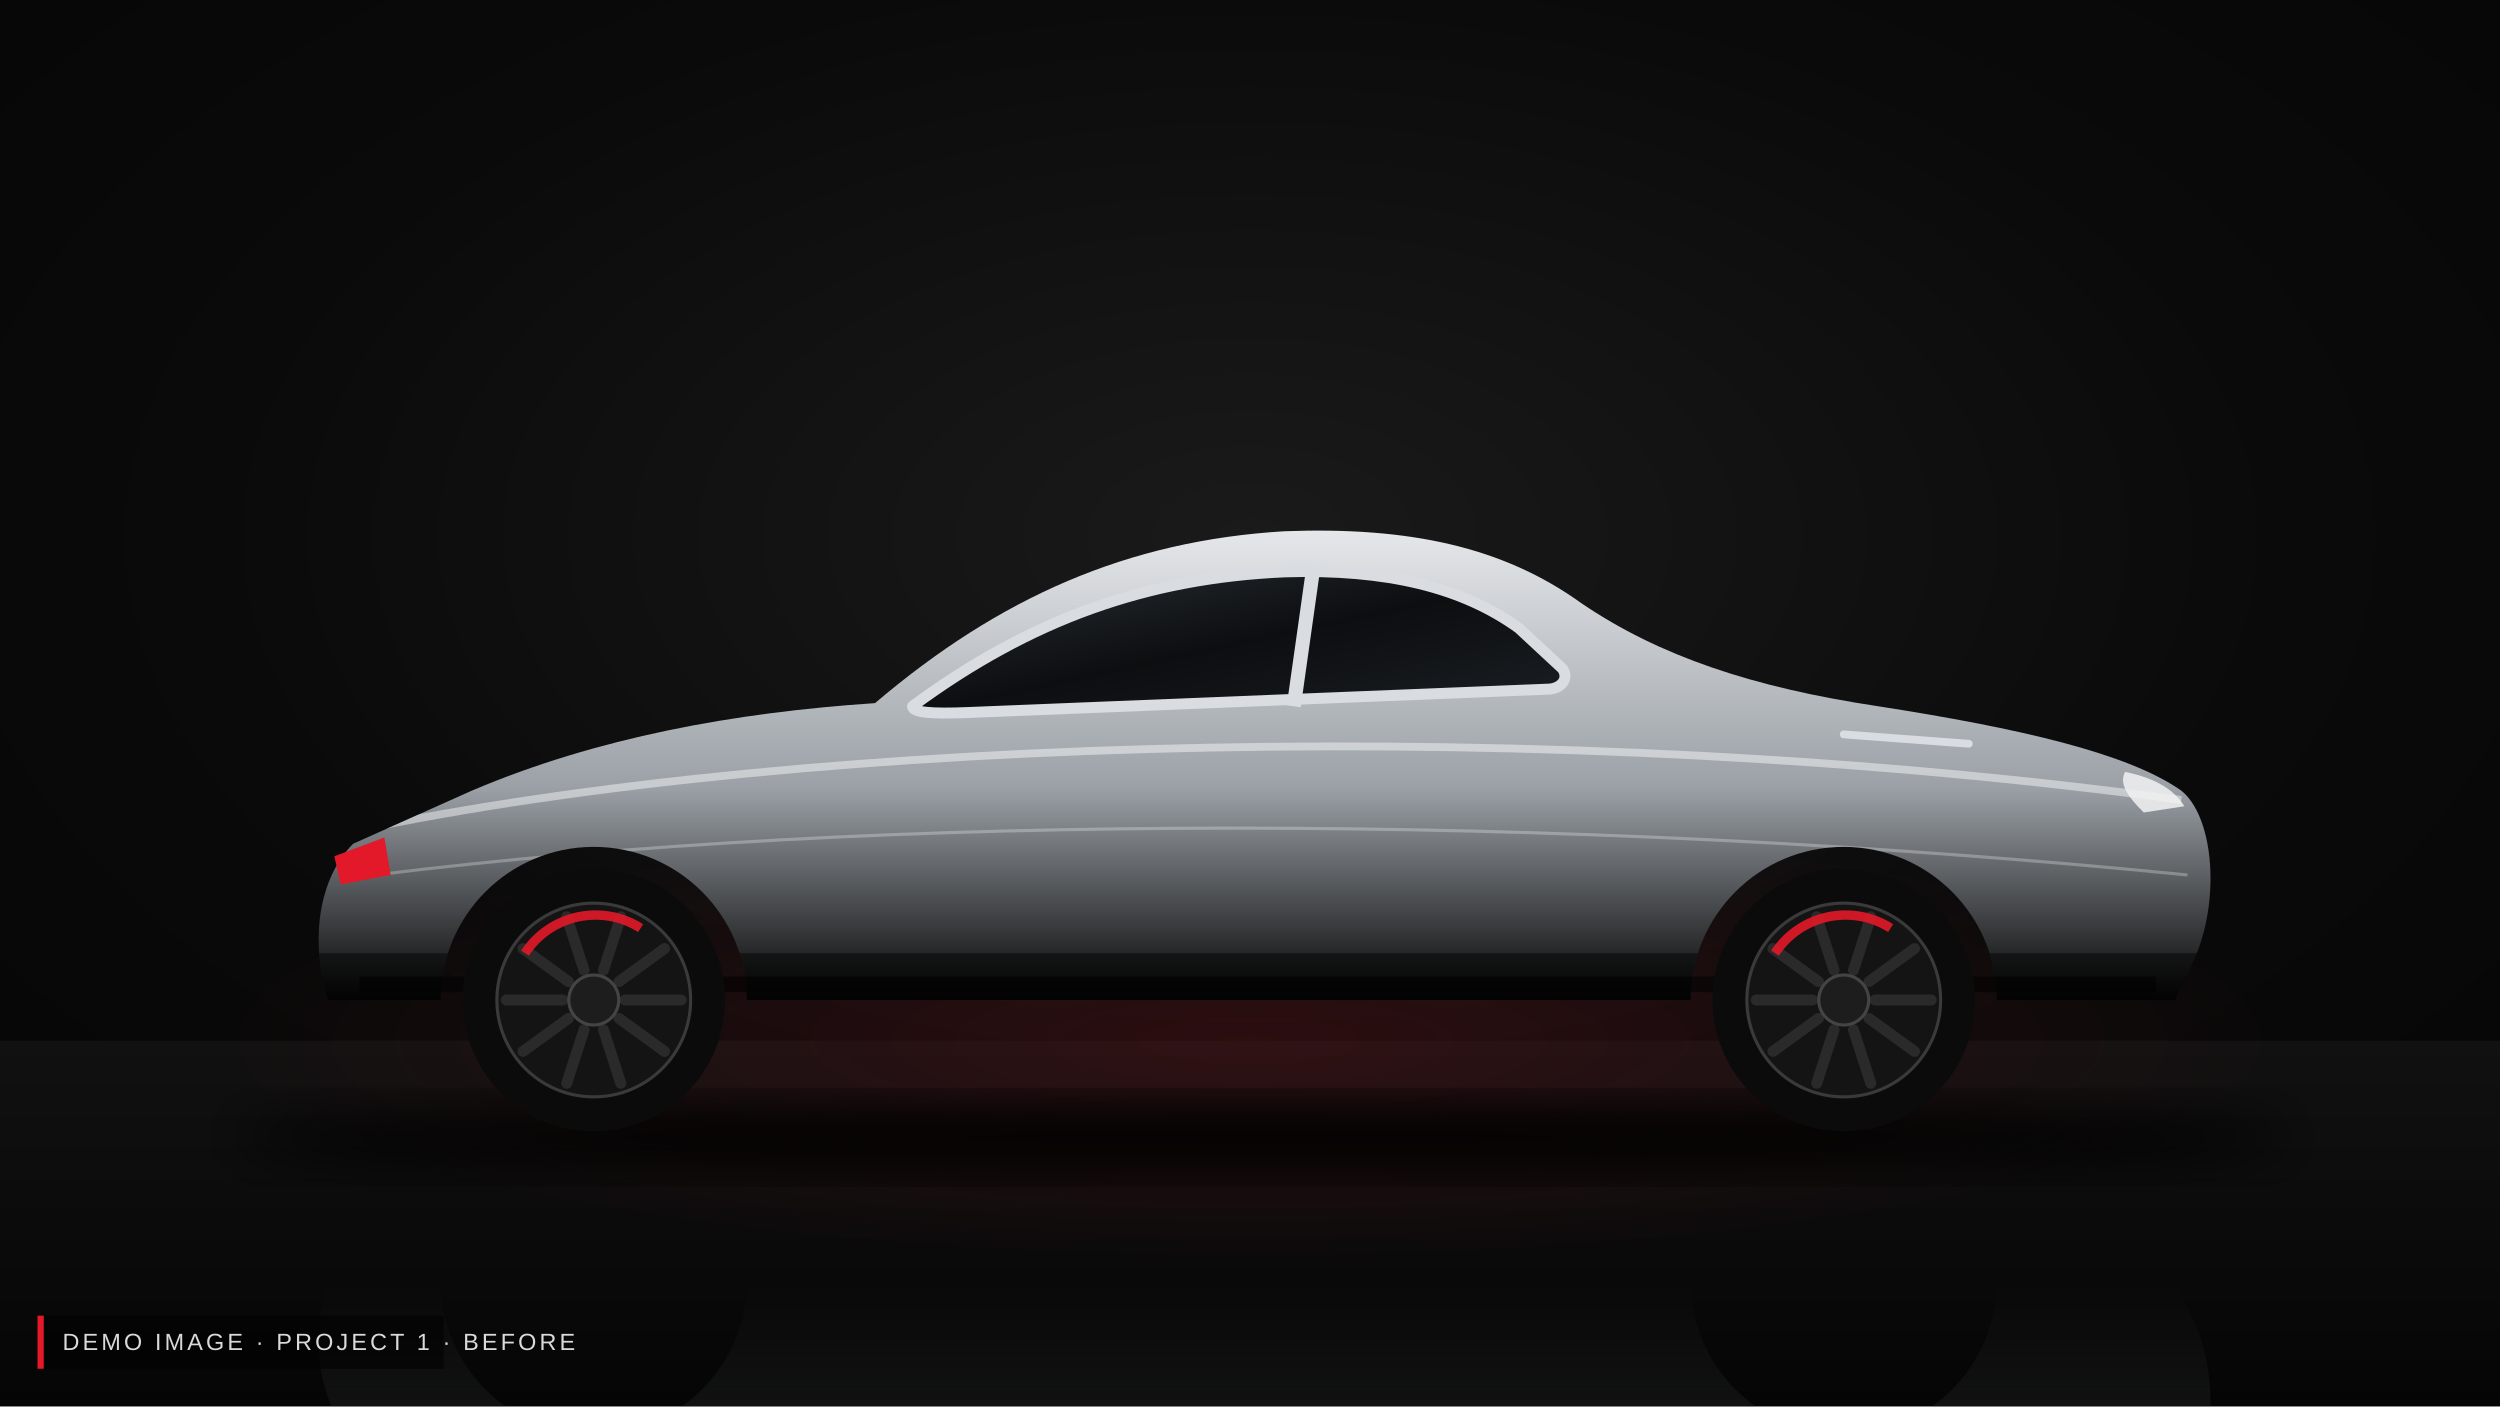
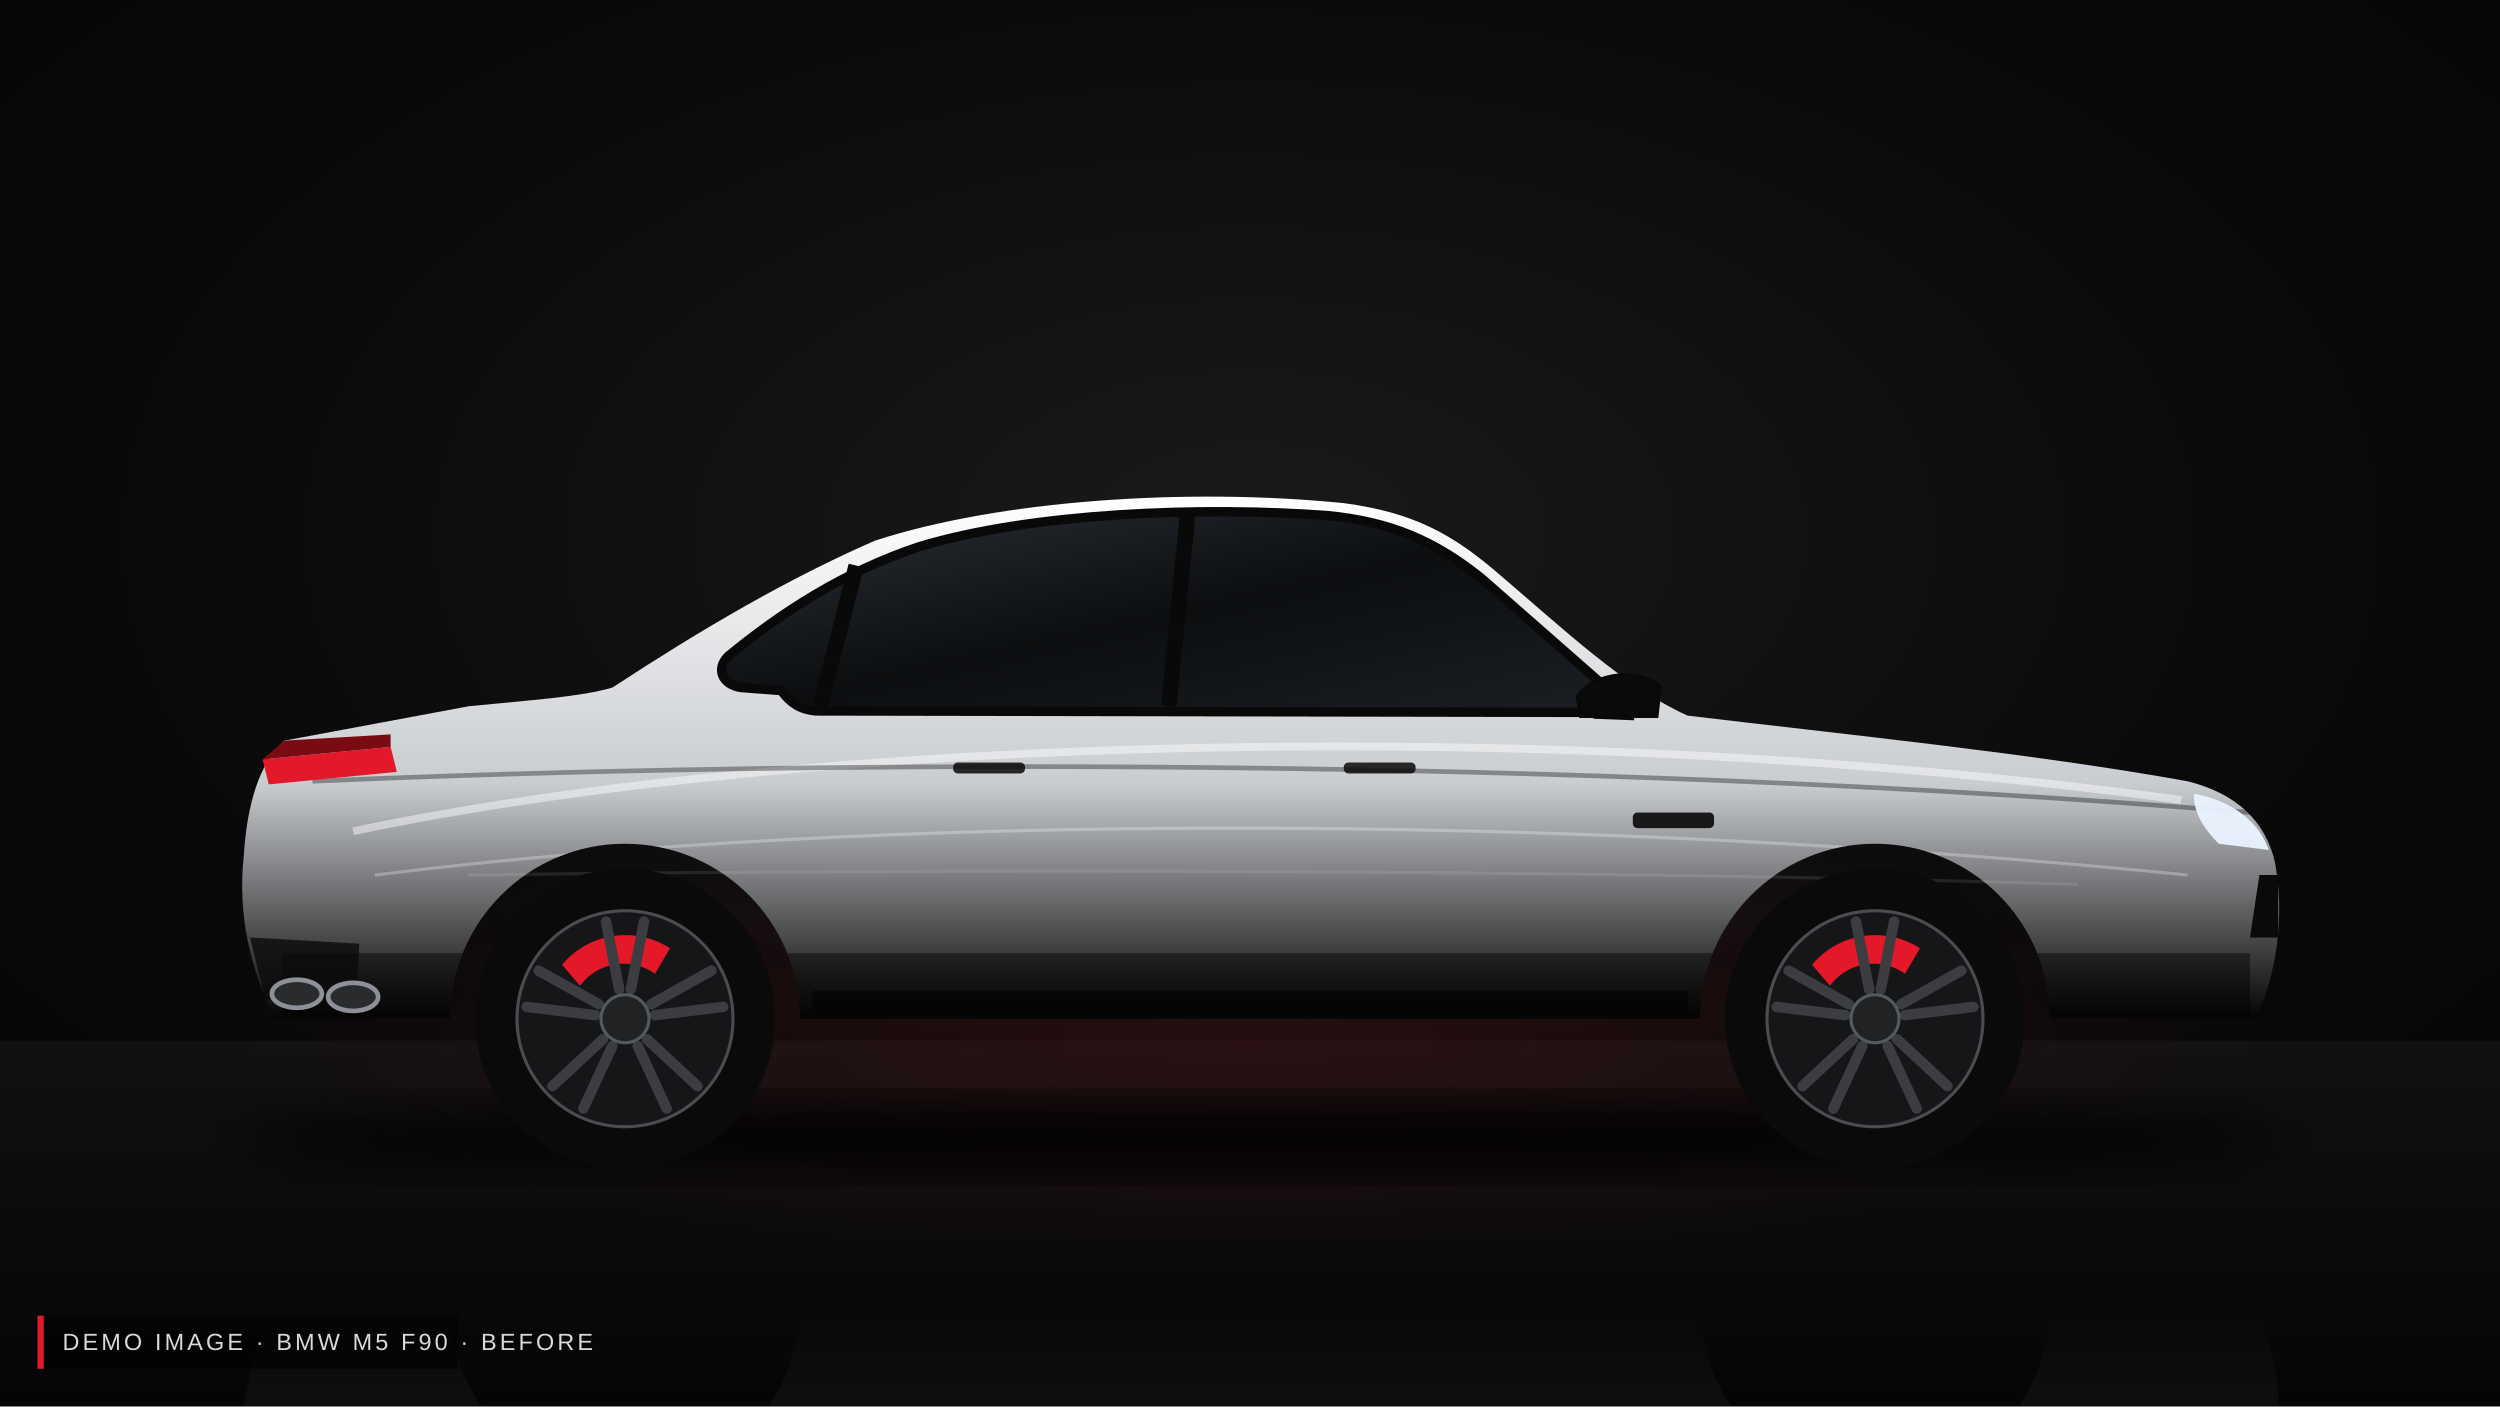
<svg xmlns="http://www.w3.org/2000/svg" viewBox="0 0 1600 900" width="1600" height="900">
  <defs>
    <radialGradient id="bg" cx="50%" cy="38%" r="75%">
      <stop offset="0" stop-color="#1a1a1a" />
      <stop offset=".55" stop-color="#0a0a0a" />
      <stop offset="1" stop-color="#050505" />
    </radialGradient>
    <radialGradient id="redglow" cx="50%" cy="50%" r="50%">
-       <stop offset="0" stop-color="#E31828" stop-opacity="0.15" />
+       <stop offset="0" stop-color="#E31828" stop-opacity="0.12" />
      <stop offset="1" stop-color="#E31828" stop-opacity="0" />
    </radialGradient>
    <linearGradient id="paint" x1="0" y1="0" x2="0" y2="1">
-       <stop offset="0" stop-color="#e5e7ea" />
-       <stop offset=".55" stop-color="#9aa0a6" />
+       <stop offset="0" stop-color="#ffffff" />
+       <stop offset=".55" stop-color="#c9ccd0" />
      <stop offset="1" stop-color="#050505" />
    </linearGradient>
    <linearGradient id="glass" x1="0" y1="0" x2="1" y2="1">
      <stop offset="0" stop-color="#2b3036" />
      <stop offset=".5" stop-color="#0c0e10" />
      <stop offset="1" stop-color="#1b1f24" />
    </linearGradient>
    <linearGradient id="floor" x1="0" y1="0" x2="0" y2="1">
      <stop offset="0" stop-color="#111" />
      <stop offset="1" stop-color="#050505" />
    </linearGradient>
    <clipPath id="bodyclip">
-       <path d="M210,640 C198,602 204,562 226,540 L302,506 C382,472 470,456 560,450 C640,382 722,346 822,340 C902,337 962,350 1012,386 C1062,420 1122,440 1202,452 C1292,466 1362,482 1396,506 C1416,522 1421,572 1406,610 L1392,640 L1278,640 A98,98 0 0 0 1082,640 L478,640 A98,98 0 0 0 282,640 Z" />
+       <path d="M176,652 C160,620 152,585 156,548 C158,515 166,488 182,474 L300,452 C340,448 372,446 392,440 C450,402 505,370 560,346 C640,320 760,312 860,322 C905,328 930,342 960,368 C1000,402 1040,440 1080,458 C1180,470 1300,482 1400,500 C1432,508 1450,526 1456,552 C1462,585 1458,620 1444,652 L1312,652 A112,112 0 0 0 1088,652 L512,652 A112,112 0 0 0 288,652 Z" />
    </clipPath>
    <filter id="blur">
      <feGaussianBlur stdDeviation="18" />
    </filter>
  </defs>
  <rect width="1600" height="900" fill="url(#bg)" />
  <rect y="666" width="1600" height="234" fill="url(#floor)" />
  <ellipse cx="800" cy="666" rx="672" ry="144" fill="url(#redglow)" />
  <g transform="translate(0.0,0.0) scale(1)">
    <ellipse cx="808" cy="728" rx="660" ry="26" fill="#000" opacity=".9" filter="url(#blur)" />
-     <path d="M210,640 C198,602 204,562 226,540 L302,506 C382,472 470,456 560,450 C640,382 722,346 822,340 C902,337 962,350 1012,386 C1062,420 1122,440 1202,452 C1292,466 1362,482 1396,506 C1416,522 1421,572 1406,610 L1392,640 L1278,640 A98,98 0 0 0 1082,640 L478,640 A98,98 0 0 0 282,640 Z" fill="url(#paint)" />
+     <path d="M176,652 C160,620 152,585 156,548 C158,515 166,488 182,474 L300,452 C340,448 372,446 392,440 C450,402 505,370 560,346 C640,320 760,312 860,322 C905,328 930,342 960,368 C1000,402 1040,440 1080,458 C1180,470 1300,482 1400,500 C1432,508 1450,526 1456,552 C1462,585 1458,620 1444,652 L1312,652 A112,112 0 0 0 1088,652 L512,652 A112,112 0 0 0 288,652 Z" fill="url(#paint)" />
    <g clip-path="url(#bodyclip)">
      <path d="M226,532 C520,470 1000,458 1396,512" stroke="#fff" stroke-width="5" fill="none" opacity="0.45" />
      <path d="M240,560 C560,520 1000,520 1400,560" stroke="#fff" stroke-width="2" fill="none" opacity="0.27" />
      <rect x="180" y="610" width="1260" height="40" fill="#000" opacity=".45" />
    </g>
-     <path d="M584,452 C660,396 734,370 822,366 C888,364 936,376 972,402 L1000,428 C1004,434 1000,440 992,441 L620,456 C596,457 584,456 584,452 Z" fill="url(#glass)" stroke="#d9dde2" stroke-width="7" stroke-linejoin="round" />
-     <path d="M840,367 L828,452" stroke="#d9dde2" stroke-width="9" />
-     <path d="M1180,470 L1260,476" stroke="#d9dde2" stroke-width="5" stroke-linecap="round" />
-     <path d="M1360,494 C1380,498 1392,506 1398,516 L1372,520 C1362,510 1356,502 1360,494 Z" fill="#f2f2f2" opacity=".85" />
-     <path d="M214,548 L246,536 L250,560 L218,566 Z" fill="#E31828" />
-     <path d="M230,630 L1380,630" stroke="#000" stroke-width="10" opacity=".55" />
+     <path d="M1046,456 L948,370 C918,346 890,334 850,330 C770,324 660,328 588,350 C540,366 500,392 466,420 C458,428 462,438 474,440 L500,442 C506,450 512,454 522,455 Z" fill="url(#glass)" stroke="#090909" stroke-width="6" stroke-linejoin="round" />
+     <path d="M760,330 L748,452" stroke="#090909" stroke-width="10" />
+     <path d="M1046,456 L1020,455" stroke="#090909" stroke-width="10" />
+     <path d="M548,362 L525,452" stroke="#090909" stroke-width="10" />
+     <path d="M200,500 C520,486 1000,484 1440,520" stroke="#000" stroke-width="3" fill="none" opacity=".35" />
+     <path d="M300,560 C600,556 1000,556 1330,566" stroke="#fff" stroke-width="2" fill="none" opacity=".10" />
+     <rect x="1045" y="520" width="52" height="10" rx="3" fill="#090909" opacity=".9" />
+     <path d="M1010,446 C1020,430 1052,428 1062,440 L1060,458 L1012,458 Z" fill="#0b0b0b" stroke="#090909" stroke-width="3" />
+     <rect x="860" y="488" width="46" height="7" rx="3" fill="#090909" opacity=".85" />
+     <rect x="610" y="488" width="46" height="7" rx="3" fill="#090909" opacity=".85" />
+     <path d="M1404,508 C1428,512 1446,526 1452,544 L1420,540 C1410,530 1404,520 1404,508 Z" fill="#eaf2ff" opacity=".95" />
+     <path d="M1446,560 L1458,560 L1458,600 L1440,600 Z" fill="#0a0a0a" />
+     <path d="M168,486 L250,478 L254,494 L172,502 Z" fill="#E31828" />
+     <path d="M168,486 L182,474 L250,470 L250,478 Z" fill="#7a0b13" />
+     <path d="M160,600 L230,604 L228,640 L170,640 Z" fill="#0a0a0a" opacity=".8" />
+     <path d="M520,640 L1080,640" stroke="#000" stroke-width="12" opacity=".5" />
+     <ellipse cx="190" cy="636" rx="16" ry="9" fill="#2a2b2d" stroke="#8d9096" stroke-width="3" />
+     <ellipse cx="226" cy="638" rx="16" ry="9" fill="#2a2b2d" stroke="#8d9096" stroke-width="3" />
    <g>
-       <circle cx="380" cy="640" r="84" fill="#0b0b0b" />
-       <circle cx="380" cy="640" r="62" fill="#141414" stroke="#3a3a3a" stroke-width="2" />
-       <line x1="400.0" y1="640.0" x2="436.0" y2="640.0" stroke="#2a2a2a" stroke-width="7" stroke-linecap="round" />
-       <line x1="396.2" y1="651.8" x2="425.3" y2="672.9" stroke="#2a2a2a" stroke-width="7" stroke-linecap="round" />
-       <line x1="386.2" y1="659.0" x2="397.3" y2="693.3" stroke="#2a2a2a" stroke-width="7" stroke-linecap="round" />
-       <line x1="373.8" y1="659.0" x2="362.7" y2="693.3" stroke="#2a2a2a" stroke-width="7" stroke-linecap="round" />
-       <line x1="363.8" y1="651.8" x2="334.7" y2="672.9" stroke="#2a2a2a" stroke-width="7" stroke-linecap="round" />
-       <line x1="360.0" y1="640.0" x2="324.0" y2="640.0" stroke="#2a2a2a" stroke-width="7" stroke-linecap="round" />
-       <line x1="363.8" y1="628.2" x2="334.7" y2="607.1" stroke="#2a2a2a" stroke-width="7" stroke-linecap="round" />
-       <line x1="373.8" y1="621.0" x2="362.7" y2="586.7" stroke="#2a2a2a" stroke-width="7" stroke-linecap="round" />
-       <line x1="386.2" y1="621.0" x2="397.3" y2="586.7" stroke="#2a2a2a" stroke-width="7" stroke-linecap="round" />
-       <line x1="396.2" y1="628.2" x2="425.3" y2="607.1" stroke="#2a2a2a" stroke-width="7" stroke-linecap="round" />
-       <circle cx="380" cy="640" r="16" fill="#1d1d1d" stroke="#444" stroke-width="2" />
-       <path d="M336,610 A54,54 0 0 1 410,594" stroke="#E31828" stroke-width="6" fill="none" opacity=".9" />
+       <circle cx="400" cy="652" r="96" fill="#0a0a0a" />
+       <circle cx="400" cy="652" r="69.12" fill="#151618" stroke="#4a4c50" stroke-width="2" />
+       <path d="M359.68,617.44 A52.8,52.8 0 0 1 428.8,606.88 L419.2,623.2 A34.56,34.56 0 0 0 371.2,630.88 Z" fill="#E31828" />
+       <line x1="419.1" y1="649.7" x2="462.9" y2="644.4" stroke="#3b3d40" stroke-width="6.7" stroke-linecap="round" />
+       <line x1="414.1" y1="665.1" x2="446.4" y2="695.1" stroke="#3b3d40" stroke-width="6.7" stroke-linecap="round" />
+       <line x1="408.1" y1="669.4" x2="426.7" y2="709.5" stroke="#3b3d40" stroke-width="6.7" stroke-linecap="round" />
+       <line x1="391.9" y1="669.4" x2="373.3" y2="709.5" stroke="#3b3d40" stroke-width="6.7" stroke-linecap="round" />
+       <line x1="385.9" y1="665.1" x2="353.6" y2="695.1" stroke="#3b3d40" stroke-width="6.7" stroke-linecap="round" />
+       <line x1="380.9" y1="649.7" x2="337.1" y2="644.4" stroke="#3b3d40" stroke-width="6.7" stroke-linecap="round" />
+       <line x1="383.2" y1="642.7" x2="344.7" y2="621.2" stroke="#3b3d40" stroke-width="6.7" stroke-linecap="round" />
+       <line x1="396.3" y1="633.2" x2="387.8" y2="589.8" stroke="#3b3d40" stroke-width="6.7" stroke-linecap="round" />
+       <line x1="403.7" y1="633.2" x2="412.2" y2="589.8" stroke="#3b3d40" stroke-width="6.7" stroke-linecap="round" />
+       <line x1="416.8" y1="642.7" x2="455.3" y2="621.2" stroke="#3b3d40" stroke-width="6.7" stroke-linecap="round" />
+       <circle cx="400" cy="652" r="15.36" fill="#202224" stroke="#55585c" stroke-width="2" />
    </g>
    <g>
-       <circle cx="1180" cy="640" r="84" fill="#0b0b0b" />
-       <circle cx="1180" cy="640" r="62" fill="#141414" stroke="#3a3a3a" stroke-width="2" />
-       <line x1="1200.0" y1="640.0" x2="1236.0" y2="640.0" stroke="#2a2a2a" stroke-width="7" stroke-linecap="round" />
-       <line x1="1196.2" y1="651.8" x2="1225.3" y2="672.9" stroke="#2a2a2a" stroke-width="7" stroke-linecap="round" />
-       <line x1="1186.2" y1="659.0" x2="1197.3" y2="693.3" stroke="#2a2a2a" stroke-width="7" stroke-linecap="round" />
-       <line x1="1173.8" y1="659.0" x2="1162.7" y2="693.3" stroke="#2a2a2a" stroke-width="7" stroke-linecap="round" />
-       <line x1="1163.8" y1="651.8" x2="1134.7" y2="672.9" stroke="#2a2a2a" stroke-width="7" stroke-linecap="round" />
-       <line x1="1160.0" y1="640.0" x2="1124.0" y2="640.0" stroke="#2a2a2a" stroke-width="7" stroke-linecap="round" />
-       <line x1="1163.8" y1="628.2" x2="1134.7" y2="607.1" stroke="#2a2a2a" stroke-width="7" stroke-linecap="round" />
-       <line x1="1173.8" y1="621.0" x2="1162.7" y2="586.7" stroke="#2a2a2a" stroke-width="7" stroke-linecap="round" />
-       <line x1="1186.2" y1="621.0" x2="1197.3" y2="586.7" stroke="#2a2a2a" stroke-width="7" stroke-linecap="round" />
-       <line x1="1196.2" y1="628.2" x2="1225.3" y2="607.1" stroke="#2a2a2a" stroke-width="7" stroke-linecap="round" />
-       <circle cx="1180" cy="640" r="16" fill="#1d1d1d" stroke="#444" stroke-width="2" />
-       <path d="M1136,610 A54,54 0 0 1 1210,594" stroke="#E31828" stroke-width="6" fill="none" opacity=".9" />
+       <circle cx="1200" cy="652" r="96" fill="#0a0a0a" />
+       <circle cx="1200" cy="652" r="69.12" fill="#151618" stroke="#4a4c50" stroke-width="2" />
+       <path d="M1159.68,617.44 A52.8,52.8 0 0 1 1228.8,606.88 L1219.2,623.2 A34.56,34.56 0 0 0 1171.2,630.88 Z" fill="#E31828" />
+       <line x1="1219.1" y1="649.7" x2="1262.9" y2="644.4" stroke="#3b3d40" stroke-width="6.7" stroke-linecap="round" />
+       <line x1="1214.1" y1="665.1" x2="1246.4" y2="695.1" stroke="#3b3d40" stroke-width="6.7" stroke-linecap="round" />
+       <line x1="1208.1" y1="669.4" x2="1226.7" y2="709.5" stroke="#3b3d40" stroke-width="6.7" stroke-linecap="round" />
+       <line x1="1191.9" y1="669.4" x2="1173.3" y2="709.5" stroke="#3b3d40" stroke-width="6.7" stroke-linecap="round" />
+       <line x1="1185.9" y1="665.1" x2="1153.6" y2="695.1" stroke="#3b3d40" stroke-width="6.7" stroke-linecap="round" />
+       <line x1="1180.9" y1="649.7" x2="1137.1" y2="644.4" stroke="#3b3d40" stroke-width="6.7" stroke-linecap="round" />
+       <line x1="1183.2" y1="642.7" x2="1144.7" y2="621.2" stroke="#3b3d40" stroke-width="6.7" stroke-linecap="round" />
+       <line x1="1196.3" y1="633.2" x2="1187.8" y2="589.8" stroke="#3b3d40" stroke-width="6.7" stroke-linecap="round" />
+       <line x1="1203.7" y1="633.2" x2="1212.2" y2="589.8" stroke="#3b3d40" stroke-width="6.7" stroke-linecap="round" />
+       <line x1="1216.8" y1="642.7" x2="1255.3" y2="621.2" stroke="#3b3d40" stroke-width="6.7" stroke-linecap="round" />
+       <circle cx="1200" cy="652" r="15.36" fill="#202224" stroke="#55585c" stroke-width="2" />
    </g>
-     <g opacity=".14" transform="translate(0,1460) scale(1,-1)">
-       <path d="M210,640 C198,602 204,562 226,540 L302,506 C382,472 470,456 560,450 C640,382 722,346 822,340 C902,337 962,350 1012,386 C1062,420 1122,440 1202,452 C1292,466 1362,482 1396,506 C1416,522 1421,572 1406,610 L1392,640 L1278,640 A98,98 0 0 0 1082,640 L478,640 A98,98 0 0 0 282,640 Z" fill="url(#paint)" />
+     <g opacity=".12" transform="translate(0,1488) scale(1,-1)">
+       <path d="M176,652 C160,620 152,585 156,548 C158,515 166,488 182,474 L300,452 C340,448 372,446 392,440 C450,402 505,370 560,346 C640,320 760,312 860,322 C905,328 930,342 960,368 C1000,402 1040,440 1080,458 C1180,470 1300,482 1400,500 C1432,508 1450,526 1456,552 C1462,585 1458,620 1444,652 L1312,652 A112,112 0 0 0 1088,652 L512,652 A112,112 0 0 0 288,652 Z" fill="url(#paint)" />
    </g>
  </g>
  <g font-family="Arial, Helvetica, sans-serif" fill="#fff">
-     <rect x="24" y="842" width="260" height="34" fill="#000" opacity=".55" />
+     <rect x="24" y="842" width="269" height="34" fill="#000" opacity=".55" />
    <rect x="24" y="842" width="4" height="34" fill="#E31828" />
-     <text x="40" y="864" font-size="15" letter-spacing="2" opacity=".85">DEMO IMAGE · PROJECT 1 · BEFORE</text>
+     <text x="40" y="864" font-size="15" letter-spacing="2" opacity=".85">DEMO IMAGE · BMW M5 F90 · BEFORE</text>
  </g>
</svg>
